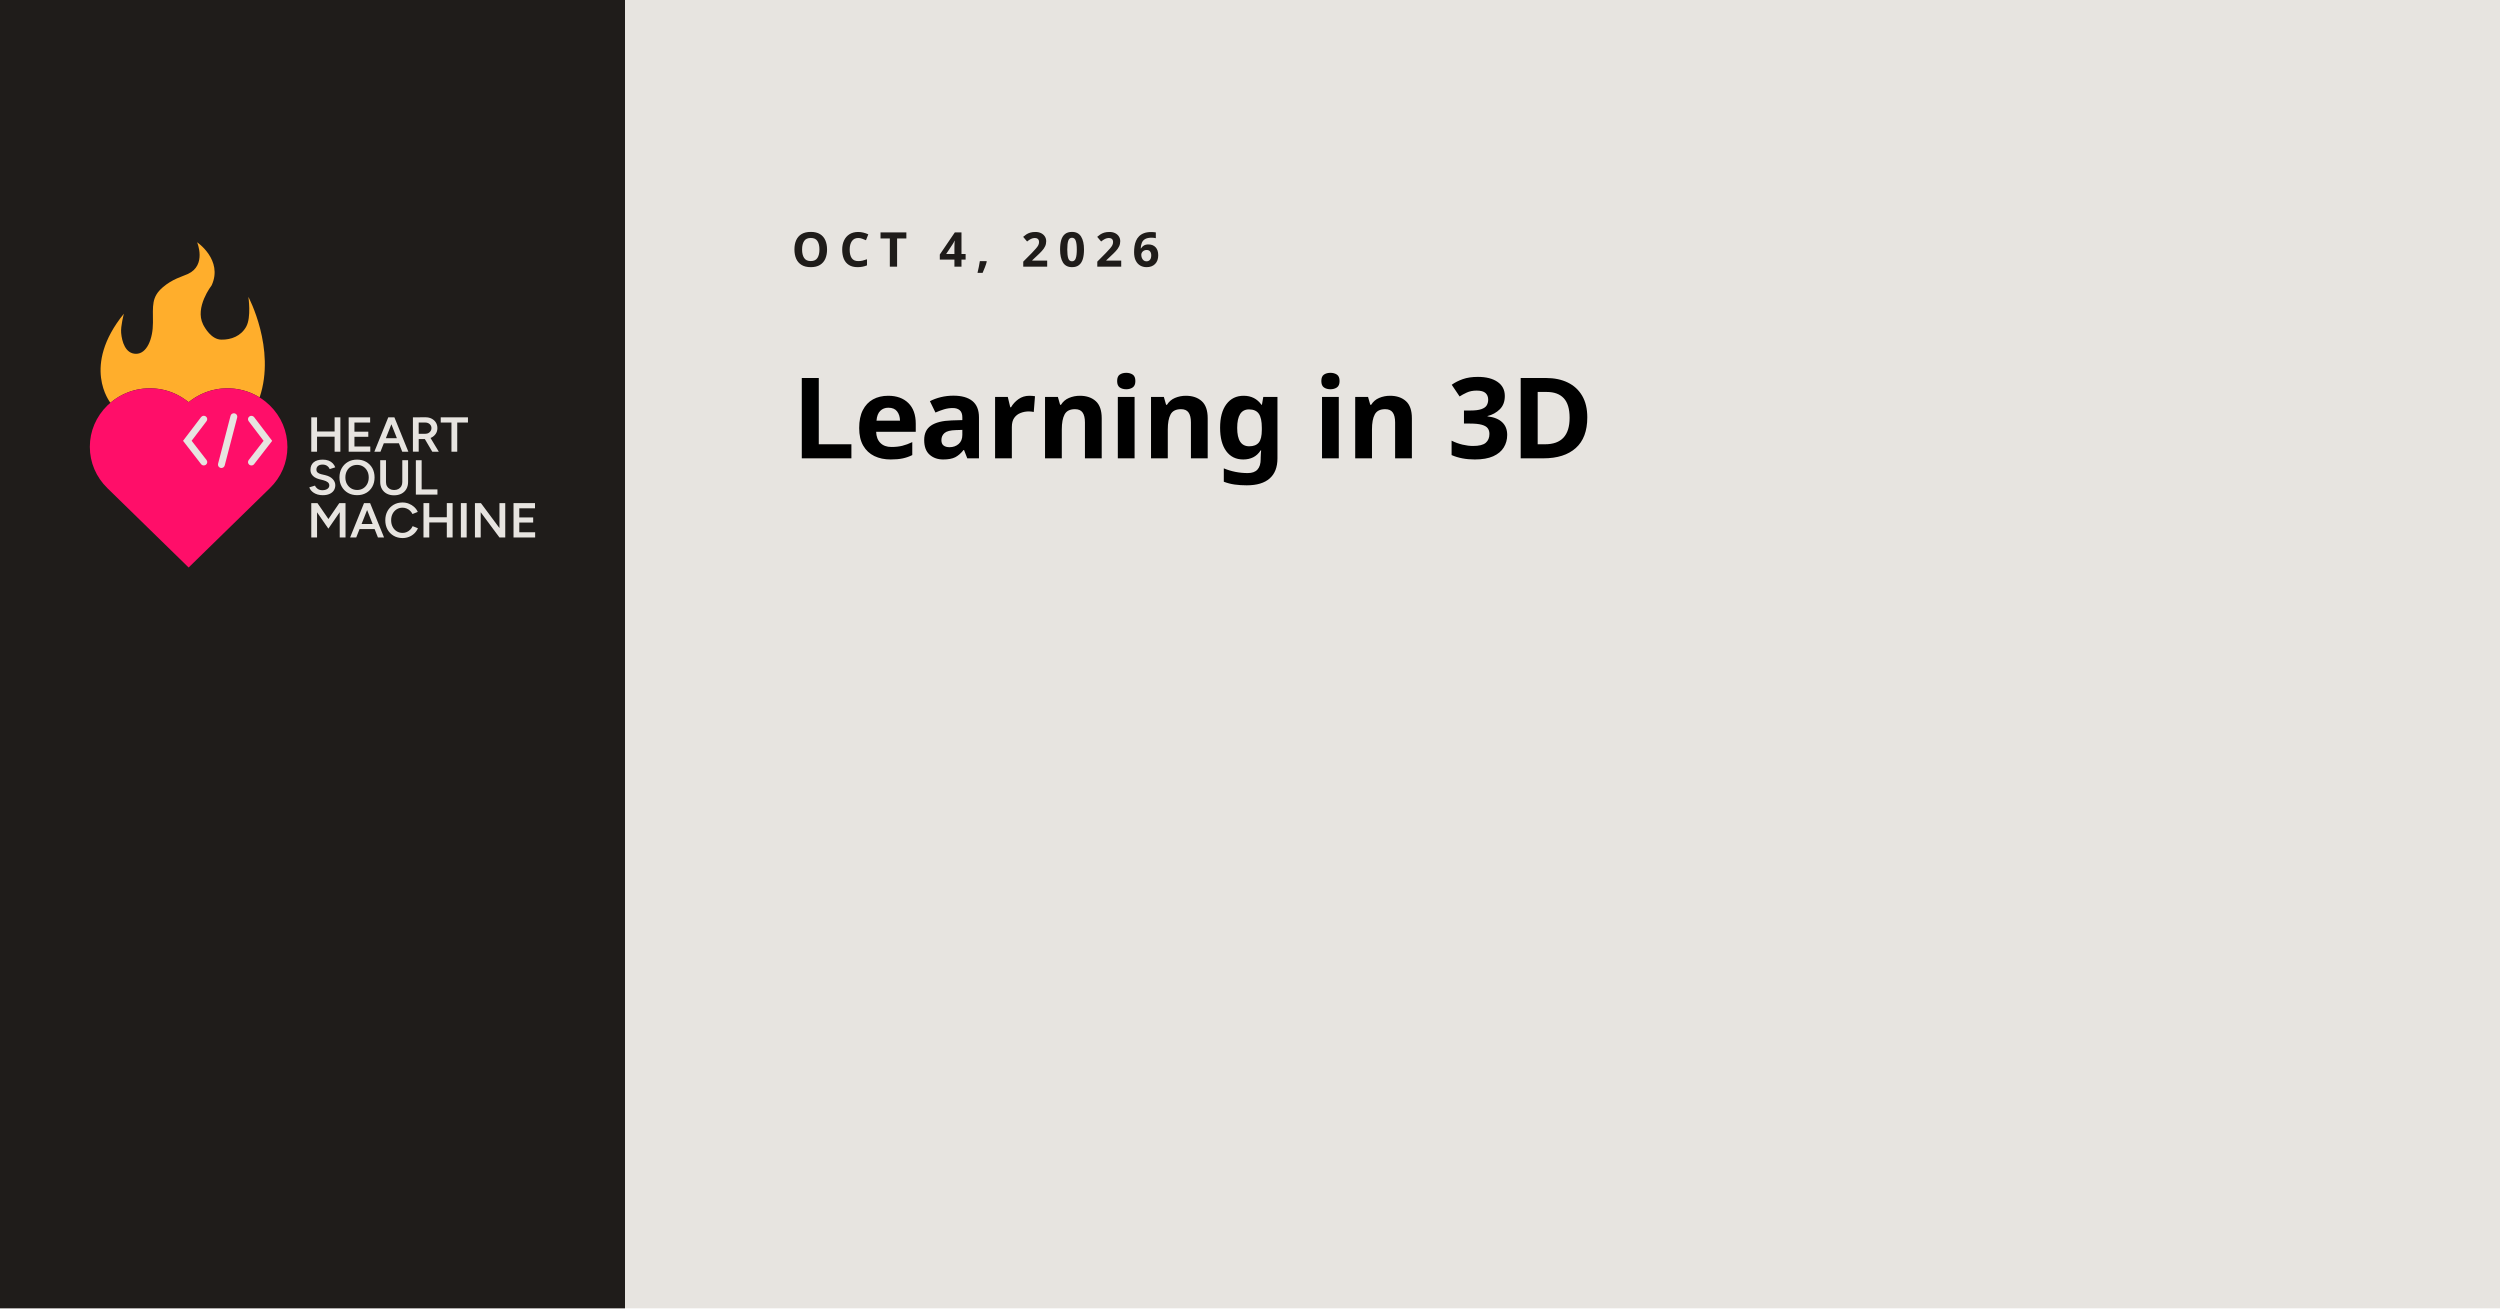
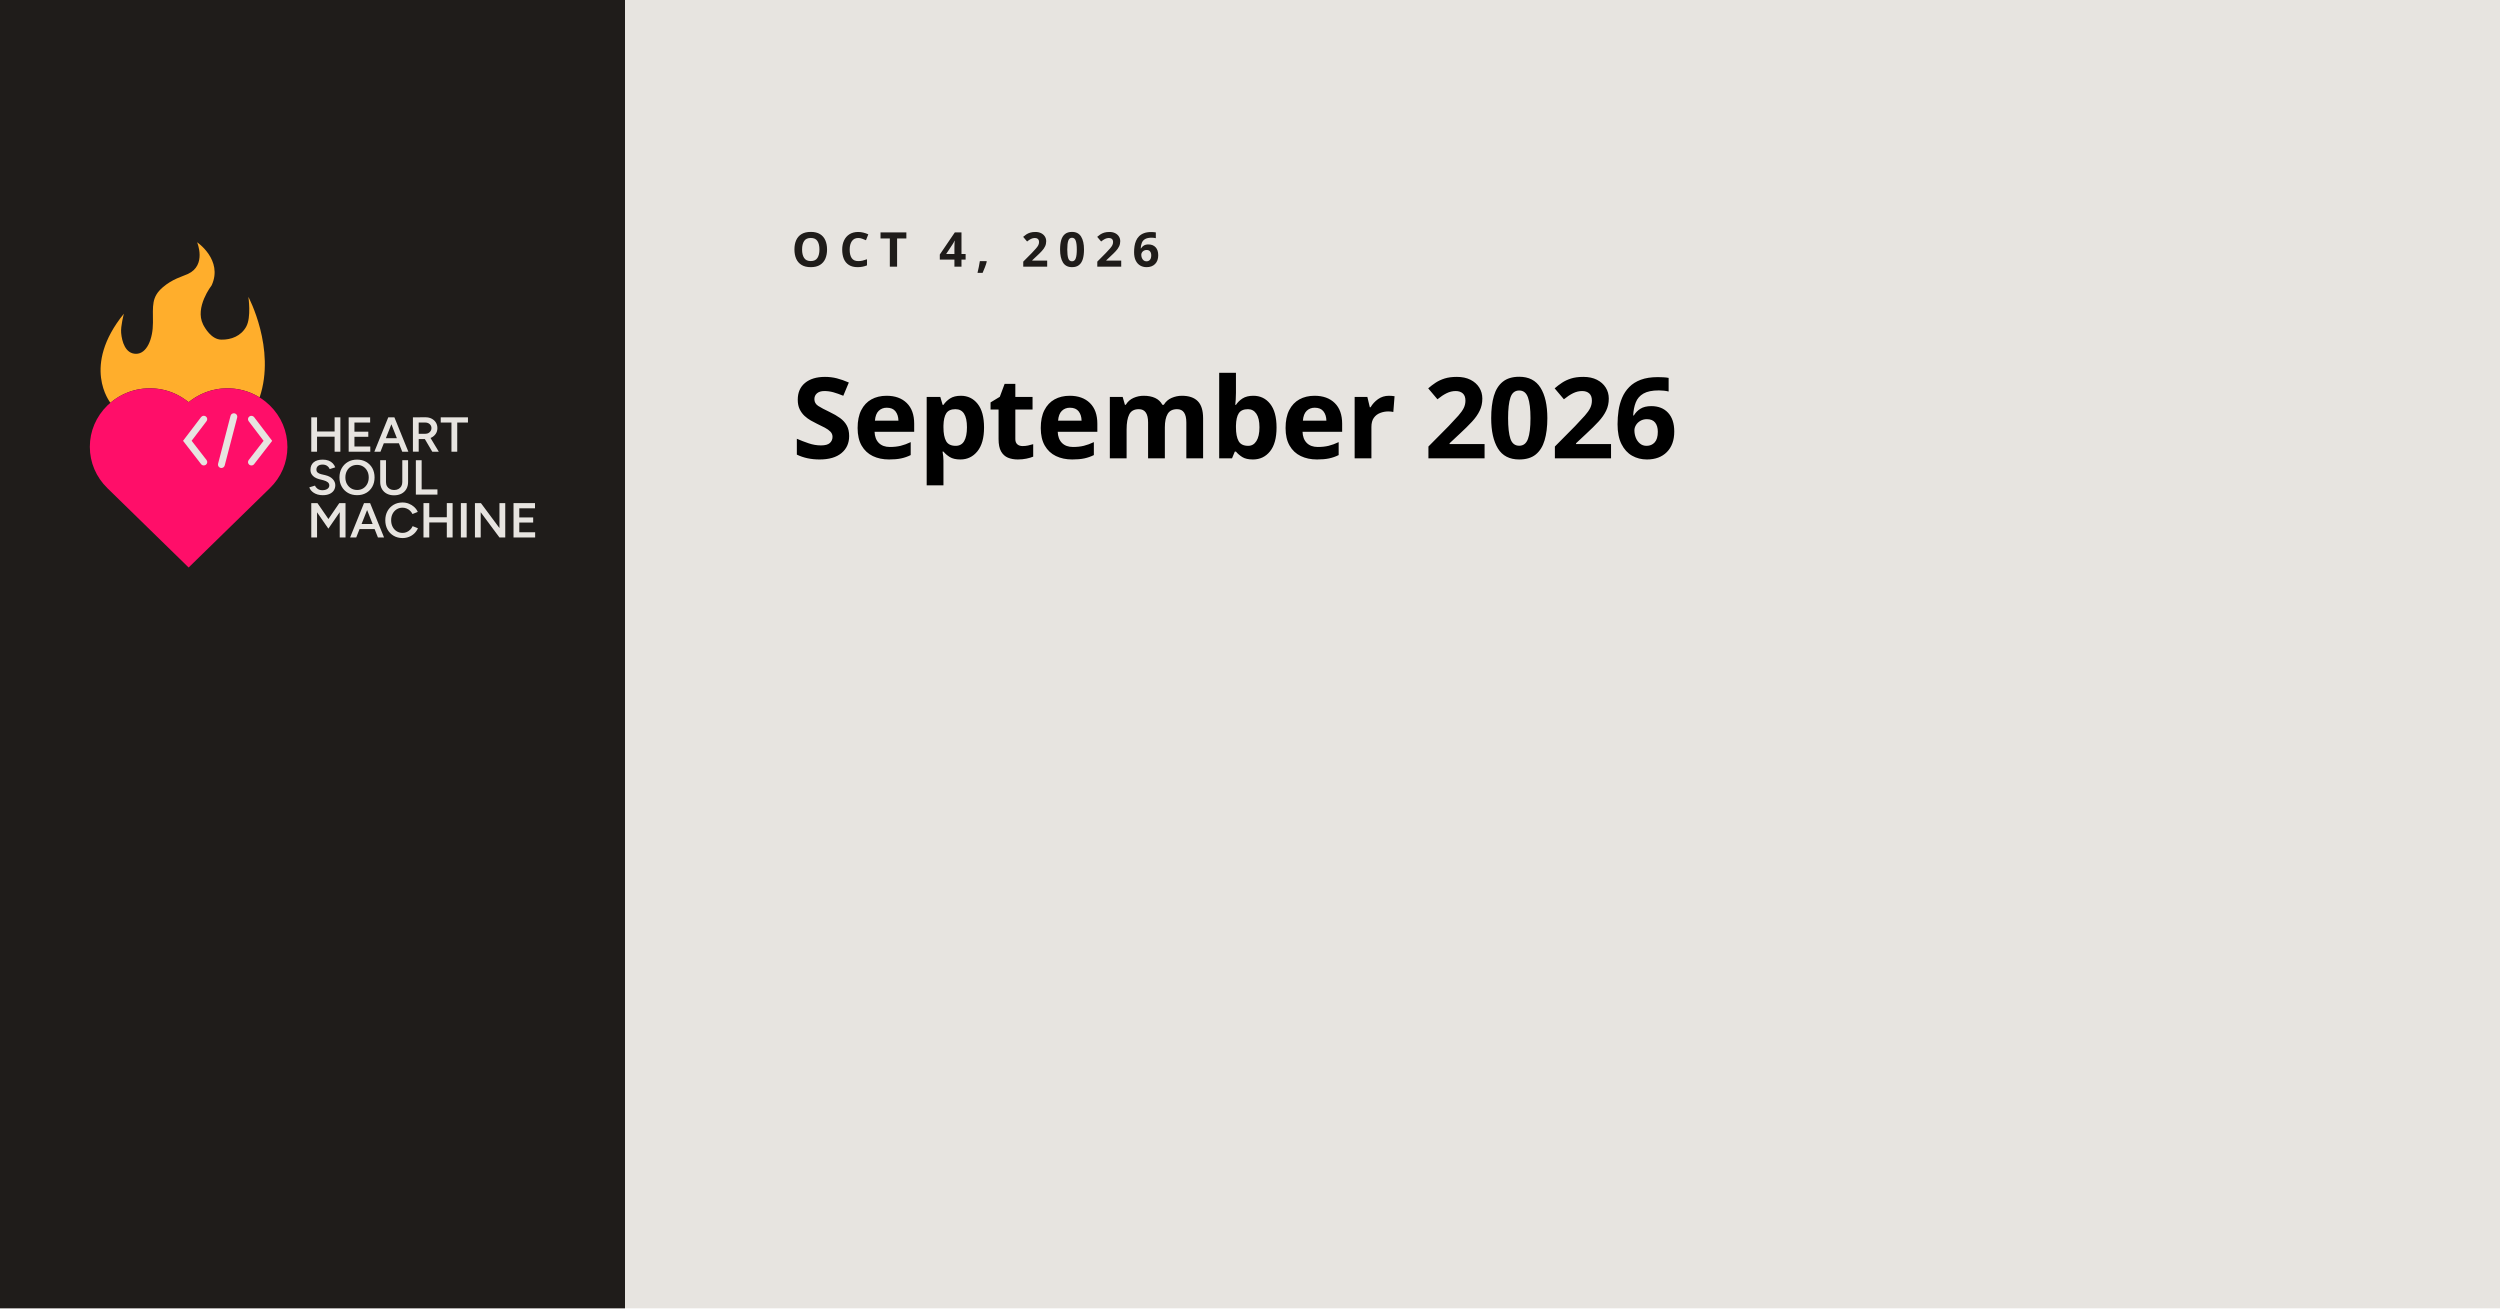
<svg xmlns="http://www.w3.org/2000/svg" id="Preview" data-name="Layer 1" viewBox="0 0 1200 628">
  <defs>
    <style>

      .date {
        font-family: Figtree;
        font-size: 23.02px;
        font-variation-settings: 'wght' 300;
        font-weight: 700;
        letter-spacing: .2em;
        text-transform: uppercase;
      }

      .date, .grey {
        fill: #1f1c1a;
      }

      .description {
        font-family: Figtree-Bold, Figtree;
        font-variation-settings: 'wght' 700;
        font-weight: 700;
        letter-spacing: -.01em;
        font-size: 54px;
      }

      .grey, .cls-7, .paper, .cls-9 {
        stroke-width: 0px;
      }

      .cls-7 {
        fill: #ffae2c;
      }

      .paper {
        fill: #e7e4e0;
      }

      .cls-9 {
        fill: #ff0e69;
      }
    </style>
  </defs>
  <rect class="paper" width="1200" height="628" />
  <rect class="grey" width="300" height="628" />
  <text class="date" transform="translate(380 128)">
    <tspan x="0" y="0">OCT 4, 2026</tspan>
  </text>
  <text class="description" transform="translate(380 220)">
-     <tspan x="0" y="0">Learning in 3D</tspan>
+     <tspan x="0" y="0">September 2026</tspan>
  </text>
  <g>
    <g>
      <path class="cls-7" d="M53,193.33h0c.62-.54,1.27-1.04,1.93-1.51.03-.02.05-.04.08-.06.65-.46,1.31-.89,1.99-1.29.04-.02.07-.04.11-.07.68-.4,1.37-.77,2.07-1.11.03-.01.06-.03.09-.04.72-.34,1.44-.66,2.18-.94,0,0,0,0,0,0,7.56-2.88,16.12-2.53,23.47,1.11,0,0,.01,0,.02.01.73.36,1.44.75,2.14,1.18.01,0,.02.01.03.02.7.43,1.39.89,2.06,1.38h0s1.38,1.02,1.38,1.02c1.04-.86,2.14-1.61,3.26-2.3.05-.03.11-.07.16-.1,3.08-1.87,6.42-3.13,9.86-3.76.06-.01.13-.02.19-.04.66-.12,1.32-.21,1.98-.28.05,0,.1,0,.15-.01,2.77-.28,5.56-.18,8.3.32.04,0,.09.01.13.02.65.12,1.3.27,1.95.43.07.02.14.04.21.06,2.72.72,5.35,1.84,7.79,3.35h.1c7.88-23.41-5.41-48.23-5.41-48.23,0,0,1.47,9.77-1.03,14.29-2.49,4.52-7.2,6.34-11.98,6.25-4.78-.09-7.94-5.7-8.74-7.32-4.09-8.22,4.07-18.65,4.13-18.77,5.56-12.17-6.99-20.66-6.99-20.66,0,0,4.68,10.97-4.39,15.21-2.72,1.27-7.33,2.32-12.07,6.4-5.51,4.74-4.73,8.88-4.73,16.9,0,8.02-2.97,15.04-8.12,15.04-5.16,0-6.78-5.9-7.15-10.04-.29-3.26,1.31-9.21,1.31-9.21-20.49,25.26-6.58,42.51-6.48,42.75h.01Z" />
      <path class="cls-9" d="M129.49,194.58c-10.63-10.36-27.56-10.96-38.95-1.53-11.39-9.43-28.31-8.83-38.95,1.53-5.46,5.33-8.47,12.39-8.47,19.89s3.01,14.57,8.47,19.89c3.04,2.99,37.83,36.94,38.18,37.28l.78.76.77-.76c2.41-2.38,22.96-22.44,32.84-32.08,3.16-3.09,5.25-5.12,5.32-5.19,5.45-5.26,8.46-12.28,8.48-19.78.02-7.56-2.99-14.66-8.47-20.01Z" />
      <path class="paper" d="M99.14,220.81c.55.71.41,1.73-.31,2.27-.3.22-.65.33-1,.33-.5,0-.99-.22-1.31-.64l-8.66-11.18,8.65-11.37c.55-.72,1.58-.86,2.3-.33.73.54.88,1.55.33,2.27l-7.16,9.41,7.15,9.23Z" />
      <path class="paper" d="M113.85,200.38l-5.99,23.04c-.19.73-.86,1.22-1.59,1.22-.13,0-.27-.02-.41-.05-.88-.22-1.41-1.11-1.19-1.97l5.99-23.04c.22-.87,1.12-1.39,2-1.17.88.22,1.41,1.11,1.19,1.97Z" />
      <path class="paper" d="M121.99,222.78c-.32.42-.81.64-1.31.64-.35,0-.7-.11-1-.33-.72-.54-.86-1.56-.31-2.27l7.15-9.23-7.16-9.41c-.55-.72-.4-1.73.33-2.27.73-.54,1.76-.39,2.3.33l8.65,11.37-8.66,11.18Z" />
    </g>
    <g>
      <polygon class="paper" points="152.18 209.61 160.61 209.61 160.61 216.82 163.38 216.82 163.38 200.32 160.61 200.32 160.61 207.11 152.18 207.11 152.18 200.32 149.41 200.32 149.41 216.82 152.18 216.82 152.18 209.61" />
      <polygon class="paper" points="170.13 216.82 177.74 216.82 177.74 214.32 170.13 214.32 170.13 209.66 176.78 209.66 176.78 207.21 170.13 207.21 170.13 202.82 177.67 202.82 177.67 200.32 170.13 200.32 169.56 200.32 167.36 200.32 167.36 216.82 169.56 216.82 170.13 216.82" />
      <path class="paper" d="M184.25,212.77h7.22l1.6,4.05h2.94l-6.7-16.5h-2.94l-6.68,16.5h2.94l1.6-4.05ZM187.86,203.65l2.65,6.69h-5.3l2.65-6.69Z" />
      <path class="paper" d="M200.98,210.74h2.94l3.57,6.08h3.13l-3.97-6.6c.13-.05.26-.1.38-.16.91-.45,1.62-1.06,2.14-1.85.52-.78.78-1.69.78-2.71s-.25-1.93-.74-2.71c-.49-.79-1.18-1.4-2.06-1.85-.88-.45-1.89-.66-3.04-.65l-3.4.02h-2.51v16.5h2.78v-6.08ZM206.24,203.57c.57.5.86,1.15.86,1.93,0,.52-.13.98-.4,1.39-.26.41-.61.73-1.03.97-.42.24-.91.35-1.45.35h-3.25v-5.4h3.04c.91,0,1.65.25,2.23.75Z" />
      <polygon class="paper" points="211.55 202.82 216.7 202.82 216.7 216.82 219.47 216.82 219.47 202.82 224.62 202.82 224.62 200.32 211.55 200.32 211.55 202.82" />
      <path class="paper" d="M150.59,236.53c.55.36,1.19.64,1.91.85.73.2,1.53.31,2.41.31,1.29,0,2.39-.2,3.29-.61.9-.41,1.58-.97,2.05-1.7s.69-1.56.69-2.5c0-1.07-.42-2.04-1.24-2.92-.83-.88-1.99-1.5-3.49-1.86l-2.06-.49c-.7-.17-1.26-.43-1.66-.77-.41-.34-.61-.81-.61-1.43,0-.75.26-1.34.78-1.77.52-.42,1.23-.64,2.14-.64s1.61.2,2.2.61c.59.41,1,.93,1.24,1.56l2.68-.85c-.26-.71-.65-1.34-1.17-1.9-.53-.56-1.19-1-2-1.32-.81-.32-1.74-.48-2.81-.48-1.9,0-3.36.43-4.38,1.28-1.02.86-1.53,2.05-1.53,3.6,0,.82.18,1.52.54,2.12.36.6.85,1.09,1.48,1.48.63.39,1.34.69,2.12.9l2.06.52c.86.22,1.55.53,2.06.93.51.4.77.92.77,1.54,0,.69-.3,1.25-.91,1.67-.61.42-1.43.64-2.47.64-.89-.02-1.64-.24-2.25-.68-.61-.44-1.01-.95-1.22-1.53l-2.73.83c.14.49.4.95.75,1.4s.81.85,1.36,1.21Z" />
      <path class="paper" d="M175.79,236.6c1.25-.72,2.23-1.73,2.94-3.02.71-1.29,1.06-2.77,1.06-4.43s-.36-3.14-1.06-4.42c-.71-1.28-1.7-2.29-2.97-3.02-1.27-.73-2.72-1.1-4.37-1.1s-3.12.37-4.38,1.1c-1.26.73-2.25,1.74-2.98,3.02-.73,1.28-1.09,2.76-1.09,4.44s.36,3.12,1.09,4.41c.73,1.29,1.73,2.29,3,3.02s2.74,1.08,4.4,1.08,3.09-.36,4.34-1.08ZM166.51,232.28c-.49-.9-.73-1.95-.73-3.12s.24-2.2.72-3.11c.48-.91,1.14-1.62,1.99-2.13.84-.51,1.81-.77,2.9-.77s2.07.26,2.91.78c.84.52,1.5,1.23,1.97,2.13.48.9.72,1.94.72,3.12s-.24,2.2-.71,3.1c-.47.9-1.12,1.61-1.95,2.13-.83.52-1.79.78-2.87.78s-2.08-.26-2.93-.78c-.85-.52-1.52-1.23-2.01-2.13Z" />
      <path class="paper" d="M182.5,220.91v10.47c0,1.27.28,2.39.83,3.35.55.96,1.32,1.7,2.32,2.23s2.16.79,3.48.79,2.56-.26,3.58-.79c1.01-.53,1.79-1.27,2.34-2.23.55-.96.83-2.07.83-3.35v-10.47h-2.78v10.47c0,.77-.16,1.44-.48,2.01-.32.57-.78,1.02-1.38,1.34-.6.32-1.29.48-2.07.48s-1.44-.16-2.03-.48c-.59-.32-1.05-.77-1.38-1.34-.33-.57-.49-1.24-.49-2.01v-10.47h-2.78Z" />
      <polygon class="paper" points="209.97 234.91 202.39 234.91 202.39 220.91 199.61 220.91 199.61 237.41 201.55 237.41 202.39 237.41 209.97 237.41 209.97 234.91" />
      <polygon class="paper" points="163.07 241.53 162.86 241.49 157.64 249.13 152.38 241.49 152.18 241.52 152.18 241.49 149.41 241.49 149.41 257.99 152.18 257.99 152.18 245.9 157.62 253.75 163.07 245.83 163.07 257.99 165.85 257.99 165.85 241.49 163.07 241.49 163.07 241.53" />
      <path class="paper" d="M177.53,241.49h-2.8l-6.68,16.5h2.94l1.6-4.05h7.22l1.6,4.05h2.94l-6.7-16.5h-.14ZM173.56,251.51l2.65-6.69,2.65,6.69h-5.3Z" />
      <path class="paper" d="M196.9,254.24c-.49.49-1.04.87-1.65,1.14-.61.28-1.27.41-1.97.41-1.07,0-2.02-.26-2.86-.78-.84-.52-1.49-1.23-1.96-2.15-.47-.91-.71-1.96-.71-3.14s.23-2.22.71-3.12c.47-.9,1.12-1.61,1.94-2.13.82-.52,1.76-.78,2.81-.78.69,0,1.34.13,1.96.38.62.25,1.18.61,1.66,1.07.49.46.87.99,1.16,1.59l2.54-1.01c-.4-.9-.97-1.68-1.71-2.36-.74-.68-1.59-1.21-2.55-1.59-.96-.38-1.98-.58-3.06-.58-1.61,0-3.04.37-4.28,1.1-1.24.73-2.22,1.74-2.93,3.02-.71,1.28-1.06,2.75-1.06,4.42s.36,3.14,1.06,4.42c.71,1.28,1.69,2.29,2.94,3.02,1.25.73,2.68,1.1,4.3,1.1,1.1,0,2.14-.2,3.11-.59s1.83-.95,2.56-1.66c.73-.71,1.3-1.54,1.7-2.46l-2.54-1.01c-.29.64-.67,1.21-1.16,1.7Z" />
      <polygon class="paper" points="214.47 248.28 206.05 248.28 206.05 241.49 203.27 241.49 203.27 257.99 206.05 257.99 206.05 250.78 214.47 250.78 214.47 257.99 217.25 257.99 217.25 241.49 214.47 241.49 214.47 248.28" />
      <rect class="paper" x="221.22" y="241.49" width="2.78" height="16.5" />
      <polygon class="paper" points="239.74 253.47 230.84 241.49 227.97 241.49 227.97 257.99 230.74 257.99 230.74 245.87 239.74 257.99 242.52 257.99 242.52 241.49 239.74 241.49 239.74 253.47" />
      <polygon class="paper" points="249.26 255.49 249.26 250.82 255.92 250.82 255.92 248.37 249.26 248.37 249.26 243.99 256.8 243.99 256.8 241.49 249.26 241.49 248.69 241.49 246.49 241.49 246.49 257.99 248.69 257.99 249.26 257.99 256.87 257.99 256.87 255.49 249.26 255.49" />
    </g>
  </g>
</svg>
